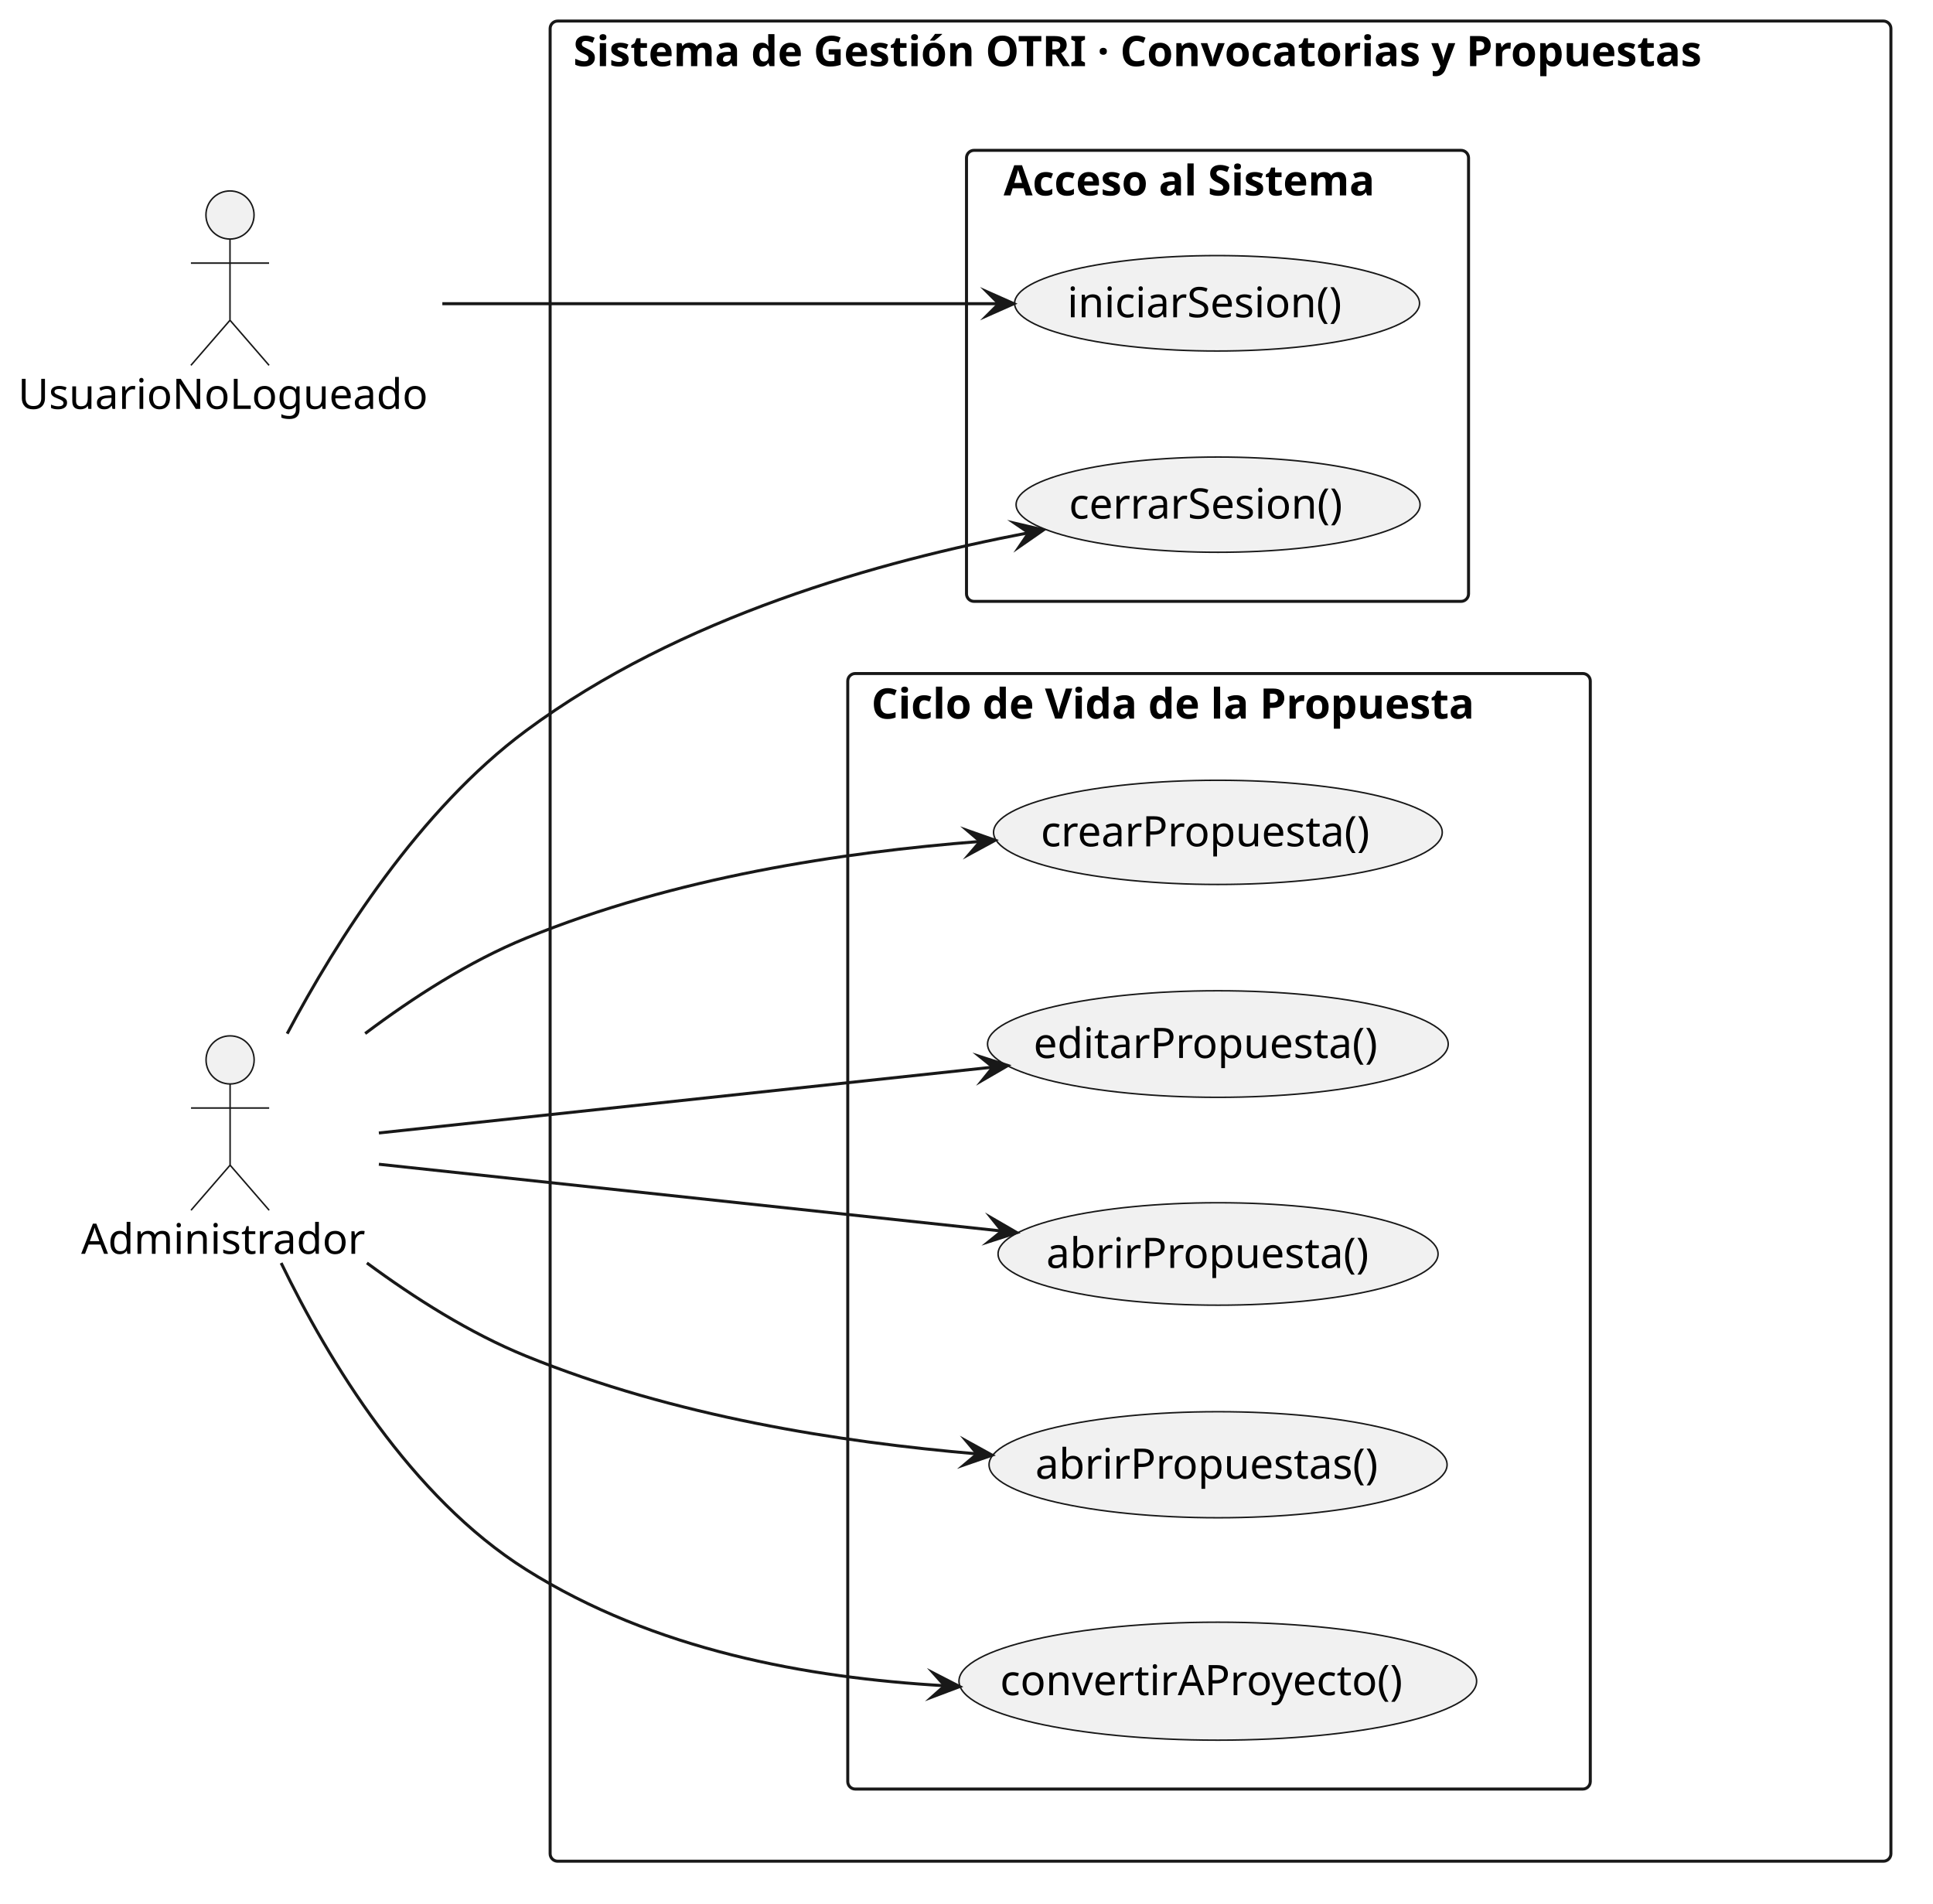
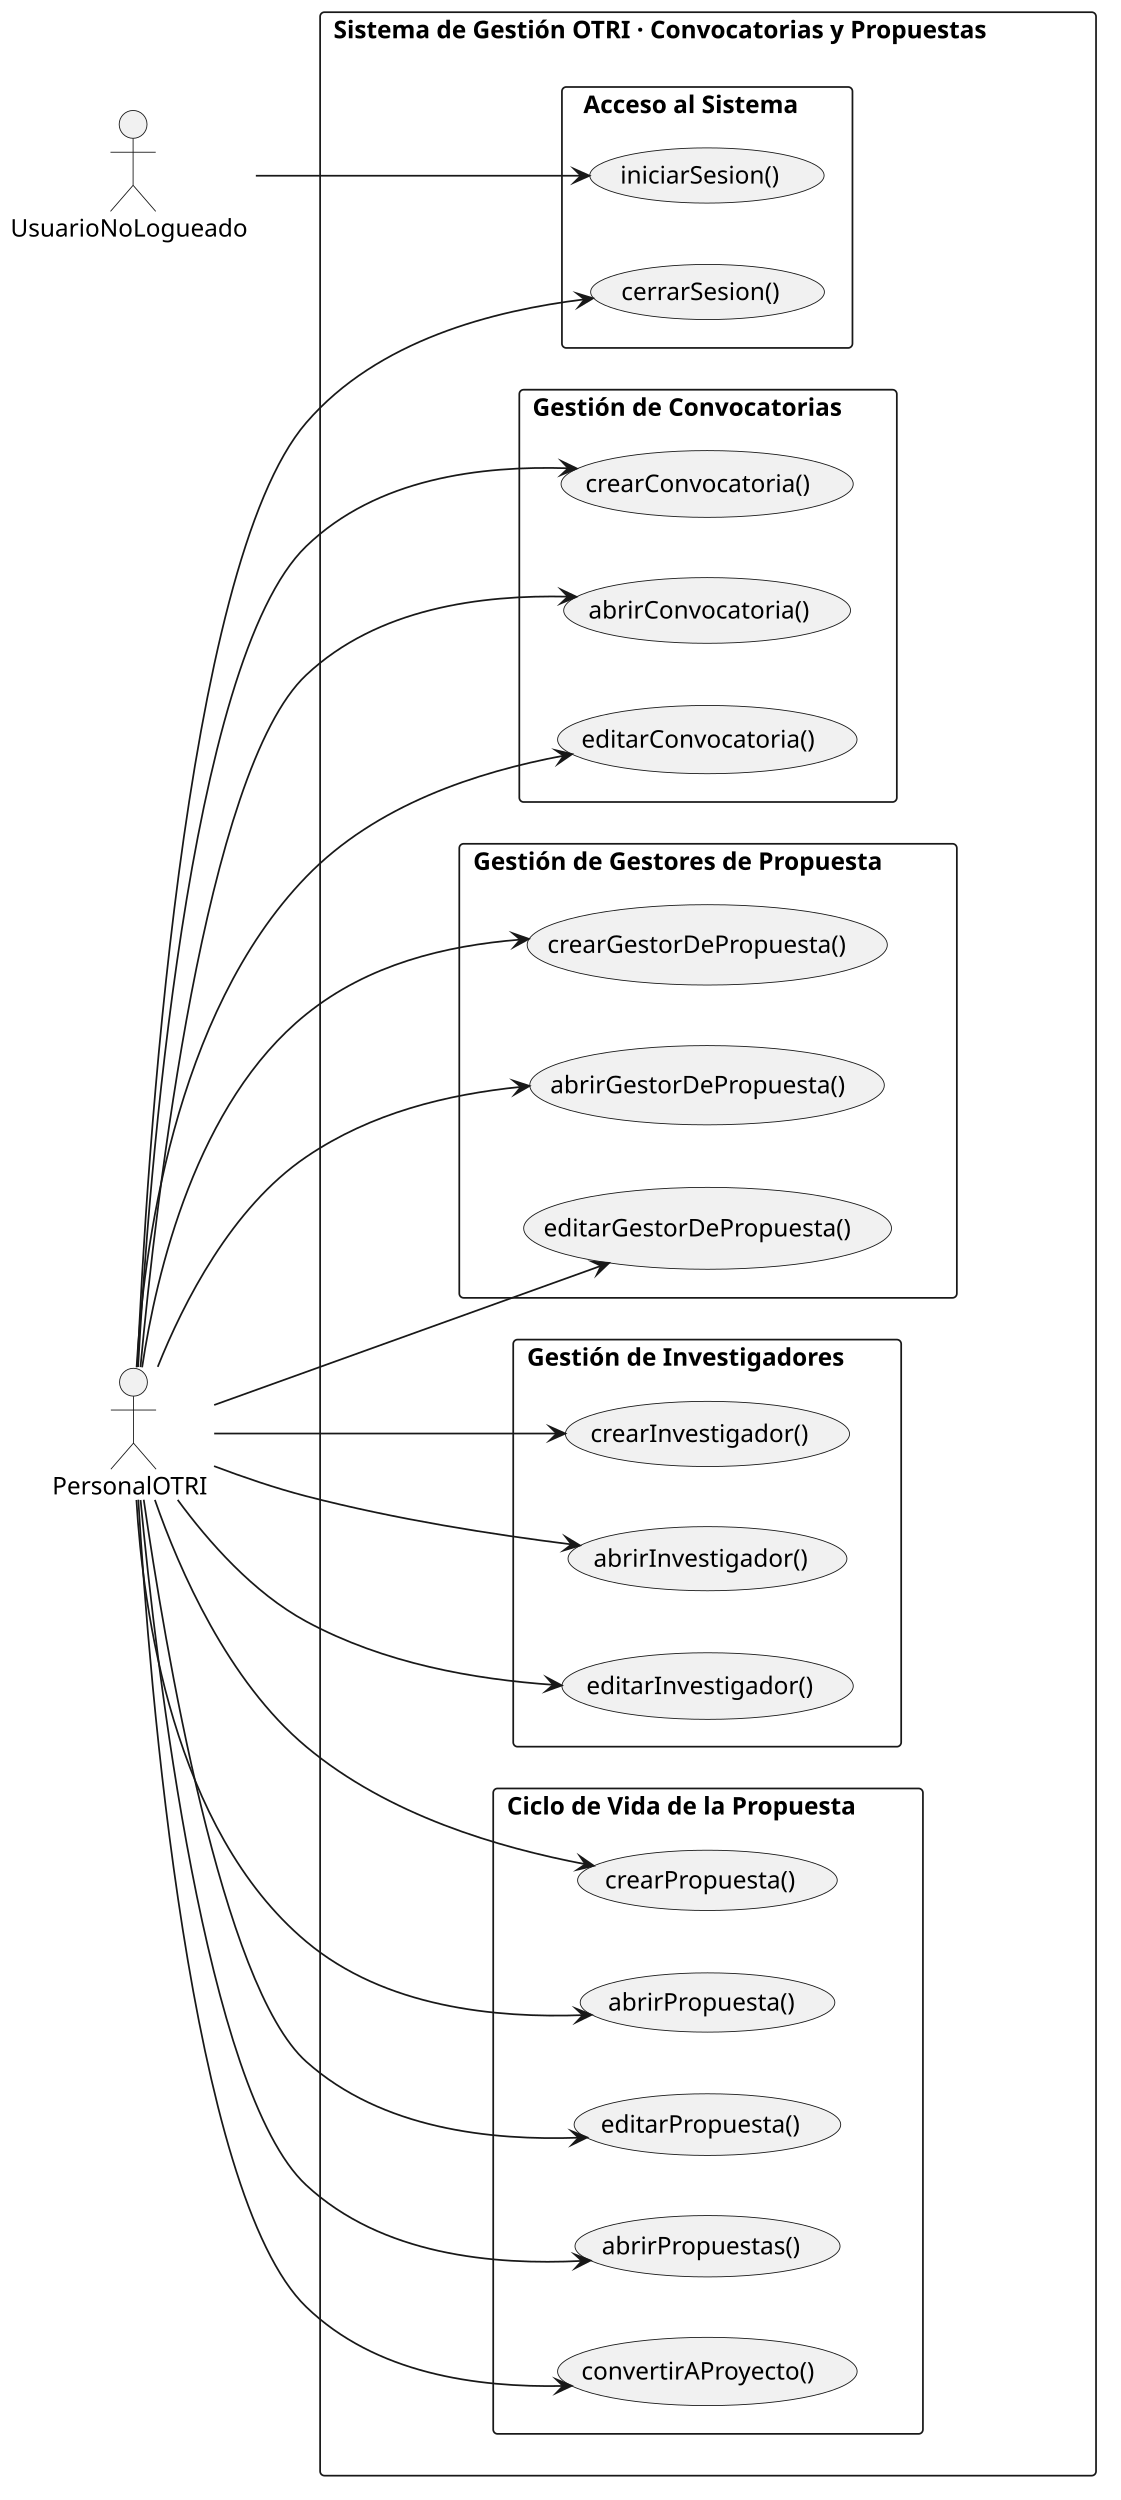
- <svg xmlns="http://www.w3.org/2000/svg" version="1.1" data-diagram-type="DESCRIPTION" style="width:643px;height:633px;background:#FFFFFF;" width="643px" height="633px" viewBox="0 0 643 633" zoomAndPan="magnify" preserveAspectRatio="none" contentStyleType="text/css">
+ <svg xmlns="http://www.w3.org/2000/svg" version="1.1" data-diagram-type="DESCRIPTION" style="width:644px;height:1437px;background:#FFFFFF;" width="644px" height="1437px" viewBox="0 0 644 1437" zoomAndPan="magnify" preserveAspectRatio="none" contentStyleType="text/css">
  <defs />
  <g font-family="sans-serif" lengthAdjust="spacing">
-     <g class="cluster" data-qualified-name="Sistema de Gesti.n OTRI . Convocatorias y Propuestas" id="ent0003" data-source-line="5">
-       <rect x="183" y="7" width="446" height="612" fill="none" style="stroke:#181818;stroke-width:1;" rx="2.5" ry="2.5" />
-       <text x="190.716" y="21.995" fill="#000" font-size="14" textLength="430.568" font-weight="700">Sistema de Gestión OTRI · Convocatorias y Propuestas</text>
+     <g class="cluster" data-qualified-name="Sistema de Gesti.n OTRI . Convocatorias y Propuestas" id="ent0003" data-source-line="6">
+       <rect x="184" y="7" width="446" height="1416" fill="none" style="stroke:#181818;stroke-width:1;" rx="2.5" ry="2.5" />
+       <text x="191.716" y="21.995" fill="#000" font-size="14" textLength="430.568" font-weight="700">Sistema de Gestión OTRI · Convocatorias y Propuestas</text>
    </g>
-     <g class="cluster" data-qualified-name="Sistema de Gesti.n OTRI . Convocatorias y Propuestas.Acceso al Sistema" id="ent0004" data-source-line="6">
-       <rect x="321.5" y="50" width="167" height="150" fill="none" style="stroke:#181818;stroke-width:1;" rx="2.5" ry="2.5" />
-       <text x="333.845" y="64.995" fill="#000" font-size="14" textLength="142.311" font-weight="700">Acceso al Sistema</text>
+     <g class="cluster" data-qualified-name="Sistema de Gesti.n OTRI . Convocatorias y Propuestas.Acceso al Sistema" id="ent0004" data-source-line="7">
+       <rect x="323" y="50" width="167" height="150" fill="none" style="stroke:#181818;stroke-width:1;" rx="2.5" ry="2.5" />
+       <text x="335.345" y="64.995" fill="#000" font-size="14" textLength="142.311" font-weight="700">Acceso al Sistema</text>
    </g>
-     <g class="cluster" data-qualified-name="Sistema de Gesti.n OTRI . Convocatorias y Propuestas.Ciclo de Vida de la Propuesta" id="ent0007" data-source-line="11">
-       <rect x="282" y="224" width="247" height="371" fill="none" style="stroke:#181818;stroke-width:1;" rx="2.5" ry="2.5" />
-       <text x="289.86" y="238.995" fill="#000" font-size="14" textLength="231.28" font-weight="700">Ciclo de Vida de la Propuesta</text>
+     <g class="cluster" data-qualified-name="Sistema de Gesti.n OTRI . Convocatorias y Propuestas.Gesti.n de Convocatorias" id="ent0007" data-source-line="11">
+       <rect x="298.5" y="224" width="217" height="237" fill="none" style="stroke:#181818;stroke-width:1;" rx="2.5" ry="2.5" />
+       <text x="306.098" y="238.995" fill="#000" font-size="14" textLength="201.804" font-weight="700">Gestión de Convocatorias</text>
    </g>
-     <g class="entity" data-qualified-name="Sistema de Gesti.n OTRI . Convocatorias y Propuestas.Acceso al Sistema.iniciarSesion" id="ent0005" data-source-line="7">
-       <ellipse cx="404.85" cy="100.87" rx="67.35" ry="15.87" fill="#F1F1F1" style="stroke:#181818;stroke-width:0.5;" />
-       <text x="355.04" y="105.519" fill="#000" font-size="14" textLength="99.62">iniciarSesion()</text>
+     <g class="cluster" data-qualified-name="Sistema de Gesti.n OTRI . Convocatorias y Propuestas.Gesti.n de Gestores de Propuesta" id="ent0011" data-source-line="16">
+       <rect x="264" y="485" width="286" height="261" fill="none" style="stroke:#181818;stroke-width:1;" rx="2.5" ry="2.5" />
+       <text x="271.987" y="499.995" fill="#000" font-size="14" textLength="270.026" font-weight="700">Gestión de Gestores de Propuesta</text>
    </g>
-     <g class="entity" data-qualified-name="Sistema de Gesti.n OTRI . Convocatorias y Propuestas.Acceso al Sistema.cerrarSesion" id="ent0006" data-source-line="8">
-       <ellipse cx="405.189" cy="167.838" rx="67.189" ry="15.838" fill="#F1F1F1" style="stroke:#181818;stroke-width:0.5;" />
-       <text x="355.588" y="172.486" fill="#000" font-size="14" textLength="99.203">cerrarSesion()</text>
+     <g class="cluster" data-qualified-name="Sistema de Gesti.n OTRI . Convocatorias y Propuestas.Gesti.n de Investigadores" id="ent0015" data-source-line="21">
+       <rect x="295" y="770" width="223" height="234" fill="none" style="stroke:#181818;stroke-width:1;" rx="2.5" ry="2.5" />
+       <text x="302.939" y="784.995" fill="#000" font-size="14" textLength="207.122" font-weight="700">Gestión de Investigadores</text>
    </g>
-     <g class="entity" data-qualified-name="Sistema de Gesti.n OTRI . Convocatorias y Propuestas.Ciclo de Vida de la Propuesta.formalizarPropuesta" id="ent0008" data-source-line="12">
-       <ellipse cx="405.128" cy="276.826" rx="74.628" ry="17.326" fill="#F1F1F1" style="stroke:#181818;stroke-width:0.5;" />
-       <text x="346.216" y="281.474" fill="#000" font-size="14" textLength="117.824">crearPropuesta()</text>
+     <g class="cluster" data-qualified-name="Sistema de Gesti.n OTRI . Convocatorias y Propuestas.Ciclo de Vida de la Propuesta" id="ent0019" data-source-line="26">
+       <rect x="283.5" y="1028" width="247" height="371" fill="none" style="stroke:#181818;stroke-width:1;" rx="2.5" ry="2.5" />
+       <text x="291.36" y="1042.995" fill="#000" font-size="14" textLength="231.28" font-weight="700">Ciclo de Vida de la Propuesta</text>
    </g>
-     <g class="entity" data-qualified-name="Sistema de Gesti.n OTRI . Convocatorias y Propuestas.Ciclo de Vida de la Propuesta.editarPropuesta" id="ent0009" data-source-line="13">
-       <ellipse cx="405.12" cy="347.224" rx="76.62" ry="17.724" fill="#F1F1F1" style="stroke:#181818;stroke-width:0.5;" />
-       <text x="343.801" y="351.872" fill="#000" font-size="14" textLength="122.637">editarPropuesta()</text>
+     <g class="entity" data-qualified-name="Sistema de Gesti.n OTRI . Convocatorias y Propuestas.Acceso al Sistema.iniciarSesion" id="ent0005" data-source-line="8">
+       <ellipse cx="406.35" cy="100.87" rx="67.35" ry="15.87" fill="#F1F1F1" style="stroke:#181818;stroke-width:0.5;" />
+       <text x="356.54" y="105.519" fill="#000" font-size="14" textLength="99.62">iniciarSesion()</text>
    </g>
-     <g class="entity" data-qualified-name="Sistema de Gesti.n OTRI . Convocatorias y Propuestas.Ciclo de Vida de la Propuesta.abrirPropuesta" id="ent0010" data-source-line="14">
-       <ellipse cx="405.182" cy="417.036" rx="73.182" ry="17.036" fill="#F1F1F1" style="stroke:#181818;stroke-width:0.5;" />
-       <text x="348.037" y="421.685" fill="#000" font-size="14" textLength="114.29">abrirPropuesta()</text>
+     <g class="entity" data-qualified-name="Sistema de Gesti.n OTRI . Convocatorias y Propuestas.Acceso al Sistema.cerrarSesion" id="ent0006" data-source-line="9">
+       <ellipse cx="406.689" cy="167.838" rx="67.189" ry="15.838" fill="#F1F1F1" style="stroke:#181818;stroke-width:0.5;" />
+       <text x="357.088" y="172.486" fill="#000" font-size="14" textLength="99.203">cerrarSesion()</text>
    </g>
-     <g class="entity" data-qualified-name="Sistema de Gesti.n OTRI . Convocatorias y Propuestas.Ciclo de Vida de la Propuesta.abrirPropuestas" id="ent0011" data-source-line="15">
-       <ellipse cx="405.182" cy="487.136" rx="76.182" ry="17.636" fill="#F1F1F1" style="stroke:#181818;stroke-width:0.5;" />
-       <text x="344.39" y="491.785" fill="#000" font-size="14" textLength="121.584">abrirPropuestas()</text>
+     <g class="entity" data-qualified-name="Sistema de Gesti.n OTRI . Convocatorias y Propuestas.Gesti.n de Convocatorias.crearConvocatoria" id="ent0008" data-source-line="12">
+       <ellipse cx="406.47" cy="278.194" rx="83.97" ry="19.194" fill="#F1F1F1" style="stroke:#181818;stroke-width:0.5;" />
+       <text x="336.497" y="282.842" fill="#000" font-size="14" textLength="139.945">crearConvocatoria()</text>
    </g>
-     <g class="entity" data-qualified-name="Sistema de Gesti.n OTRI . Convocatorias y Propuestas.Ciclo de Vida de la Propuesta.convertirAProyecto" id="ent0012" data-source-line="16">
-       <ellipse cx="405.094" cy="559.119" rx="86.094" ry="19.619" fill="#F1F1F1" style="stroke:#181818;stroke-width:0.5;" />
-       <text x="332.674" y="563.767" fill="#000" font-size="14" textLength="144.84">convertirAProyecto()</text>
+     <g class="entity" data-qualified-name="Sistema de Gesti.n OTRI . Convocatorias y Propuestas.Gesti.n de Convocatorias.abrirConvocatoria" id="ent0009" data-source-line="13">
+       <ellipse cx="406.448" cy="350.89" rx="82.448" ry="18.89" fill="#F1F1F1" style="stroke:#181818;stroke-width:0.5;" />
+       <text x="338.242" y="355.538" fill="#000" font-size="14" textLength="136.411">abrirConvocatoria()</text>
    </g>
-     <g class="entity" data-qualified-name="UsuarioNoLogueado" id="ent0001" data-source-line="3">
+     <g class="entity" data-qualified-name="Sistema de Gesti.n OTRI . Convocatorias y Propuestas.Gesti.n de Convocatorias.editarConvocatoria" id="ent0010" data-source-line="14">
+       <ellipse cx="406.558" cy="425.112" rx="86.058" ry="19.612" fill="#F1F1F1" style="stroke:#181818;stroke-width:0.5;" />
+       <text x="334.179" y="429.76" fill="#000" font-size="14" textLength="144.758">editarConvocatoria()</text>
+     </g>
+     <g class="entity" data-qualified-name="Sistema de Gesti.n OTRI . Convocatorias y Propuestas.Gesti.n de Gestores de Propuesta.crearGestorDePropuesta" id="ent0012" data-source-line="17">
+       <ellipse cx="406.519" cy="543.104" rx="103.519" ry="23.104" fill="#F1F1F1" style="stroke:#181818;stroke-width:0.5;" />
+       <text x="314.627" y="547.752" fill="#000" font-size="14" textLength="183.784">crearGestorDePropuesta()</text>
+     </g>
+     <g class="entity" data-qualified-name="Sistema de Gesti.n OTRI . Convocatorias y Propuestas.Gesti.n de Gestores de Propuesta.abrirGestorDePropuesta" id="ent0013" data-source-line="18">
+       <ellipse cx="406.406" cy="623.781" rx="101.906" ry="22.781" fill="#F1F1F1" style="stroke:#181818;stroke-width:0.5;" />
+       <text x="316.281" y="628.43" fill="#000" font-size="14" textLength="180.25">abrirGestorDePropuesta()</text>
+     </g>
+     <g class="entity" data-qualified-name="Sistema de Gesti.n OTRI . Convocatorias y Propuestas.Gesti.n de Gestores de Propuesta.editarGestorDePropuesta" id="ent0014" data-source-line="19">
+       <ellipse cx="406.723" cy="706.045" rx="105.723" ry="23.545" fill="#F1F1F1" style="stroke:#181818;stroke-width:0.5;" />
+       <text x="312.425" y="710.693" fill="#000" font-size="14" textLength="188.597">editarGestorDePropuesta()</text>
+     </g>
+     <g class="entity" data-qualified-name="Sistema de Gesti.n OTRI . Convocatorias y Propuestas.Gesti.n de Investigadores.crearInvestigador" id="ent0016" data-source-line="22">
+       <ellipse cx="406.66" cy="824.232" rx="81.66" ry="18.732" fill="#F1F1F1" style="stroke:#181818;stroke-width:0.5;" />
+       <text x="339.374" y="828.88" fill="#000" font-size="14" textLength="134.572">crearInvestigador()</text>
+     </g>
+     <g class="entity" data-qualified-name="Sistema de Gesti.n OTRI . Convocatorias y Propuestas.Gesti.n de Investigadores.abrirInvestigador" id="ent0017" data-source-line="23">
+       <ellipse cx="406.654" cy="895.931" rx="80.154" ry="18.431" fill="#F1F1F1" style="stroke:#181818;stroke-width:0.5;" />
+       <text x="341.135" y="900.579" fill="#000" font-size="14" textLength="131.038">abrirInvestigador()</text>
+     </g>
+     <g class="entity" data-qualified-name="Sistema de Gesti.n OTRI . Convocatorias y Propuestas.Gesti.n de Investigadores.editarInvestigador" id="ent0018" data-source-line="24">
+       <ellipse cx="406.728" cy="969.146" rx="83.728" ry="19.146" fill="#F1F1F1" style="stroke:#181818;stroke-width:0.5;" />
+       <text x="337.035" y="973.794" fill="#000" font-size="14" textLength="139.385">editarInvestigador()</text>
+     </g>
+     <g class="entity" data-qualified-name="Sistema de Gesti.n OTRI . Convocatorias y Propuestas.Ciclo de Vida de la Propuesta.crearPropuesta" id="ent0020" data-source-line="27">
+       <ellipse cx="406.628" cy="1080.826" rx="74.628" ry="17.326" fill="#F1F1F1" style="stroke:#181818;stroke-width:0.5;" />
+       <text x="347.716" y="1085.474" fill="#000" font-size="14" textLength="117.824">crearPropuesta()</text>
+     </g>
+     <g class="entity" data-qualified-name="Sistema de Gesti.n OTRI . Convocatorias y Propuestas.Ciclo de Vida de la Propuesta.abrirPropuesta" id="ent0021" data-source-line="28">
+       <ellipse cx="406.682" cy="1151.036" rx="73.182" ry="17.036" fill="#F1F1F1" style="stroke:#181818;stroke-width:0.5;" />
+       <text x="349.537" y="1155.685" fill="#000" font-size="14" textLength="114.29">abrirPropuesta()</text>
+     </g>
+     <g class="entity" data-qualified-name="Sistema de Gesti.n OTRI . Convocatorias y Propuestas.Ciclo de Vida de la Propuesta.editarPropuesta" id="ent0022" data-source-line="29">
+       <ellipse cx="406.62" cy="1221.224" rx="76.62" ry="17.724" fill="#F1F1F1" style="stroke:#181818;stroke-width:0.5;" />
+       <text x="345.301" y="1225.872" fill="#000" font-size="14" textLength="122.637">editarPropuesta()</text>
+     </g>
+     <g class="entity" data-qualified-name="Sistema de Gesti.n OTRI . Convocatorias y Propuestas.Ciclo de Vida de la Propuesta.abrirPropuestas" id="ent0023" data-source-line="30">
+       <ellipse cx="406.682" cy="1291.136" rx="76.182" ry="17.636" fill="#F1F1F1" style="stroke:#181818;stroke-width:0.5;" />
+       <text x="345.89" y="1295.785" fill="#000" font-size="14" textLength="121.584">abrirPropuestas()</text>
+     </g>
+     <g class="entity" data-qualified-name="Sistema de Gesti.n OTRI . Convocatorias y Propuestas.Ciclo de Vida de la Propuesta.convertirAProyecto" id="ent0024" data-source-line="31">
+       <ellipse cx="406.594" cy="1363.119" rx="86.094" ry="19.619" fill="#F1F1F1" style="stroke:#181818;stroke-width:0.5;" />
+       <text x="334.174" y="1367.767" fill="#000" font-size="14" textLength="144.84">convertirAProyecto()</text>
+     </g>
+     <g class="entity" data-qualified-name="UsuarioNoLogueado" id="ent0001" data-source-line="4">
      <ellipse cx="76.506" cy="71.5" rx="8" ry="8" fill="#F1F1F1" style="stroke:#181818;stroke-width:0.5;" />
      <path d="M76.506,79.5 L76.506,106.5 M63.506,87.5 L89.506,87.5 M76.506,106.5 L63.506,121.5 M76.506,106.5 L89.506,121.5" style="stroke:#181818;stroke-width:0.5;" fill="none" />
      <text x="6" y="135.995" fill="#000" font-size="14" textLength="141.012">UsuarioNoLogueado</text>
    </g>
-     <g class="entity" data-qualified-name="Administrador" id="ent0002" data-source-line="4">
-       <ellipse cx="76.54" cy="352.5" rx="8" ry="8" fill="#F1F1F1" style="stroke:#181818;stroke-width:0.5;" />
-       <path d="M76.54,360.5 L76.54,387.5 M63.54,368.5 L89.54,368.5 M76.54,387.5 L63.54,402.5 M76.54,387.5 L89.54,402.5" style="stroke:#181818;stroke-width:0.5;" fill="none" />
-       <text x="27" y="416.995" fill="#000" font-size="14" textLength="99.08">Administrador</text>
+     <g class="entity" data-qualified-name="PersonalOTRI" id="ent0002" data-source-line="5">
+       <ellipse cx="76.72" cy="794.5" rx="8" ry="8" fill="#F1F1F1" style="stroke:#181818;stroke-width:0.5;" />
+       <path d="M76.72,802.5 L76.72,829.5 M63.72,810.5 L89.72,810.5 M76.72,829.5 L63.72,844.5 M76.72,829.5 L89.72,844.5" style="stroke:#181818;stroke-width:0.5;" fill="none" />
+       <text x="30" y="858.995" fill="#000" font-size="14" textLength="93.44">PersonalOTRI</text>
    </g>
-     <g class="link" data-entity-1="ent0001" data-entity-2="ent0005" id="lnk13" data-source-line="19" data-link-type="dependency">
-       <path d="M147.14,101 C203.33,101 276.86,101 332.25,101" style="stroke:#181818;stroke-width:1;" fill="none" id="UsuarioNoLogueado-to-iniciarSesion" />
-       <polygon points="337.25,101,328.25,97,332.25,101,328.25,105,337.25,101" fill="#181818" style="stroke:#181818;stroke-width:1;stroke-linejoin:miter;stroke-miterlimit:10;" />
+     <g class="link" data-entity-1="ent0001" data-entity-2="ent0005" id="lnk25" data-source-line="34" data-link-type="dependency">
+       <path d="M147.06,101 C203.66,101 278.03,101 333.84,101" style="stroke:#181818;stroke-width:1;" fill="none" id="UsuarioNoLogueado-to-iniciarSesion" />
+       <polygon points="338.84,101,329.84,97,333.84,101,329.84,105,338.84,101" fill="#181818" style="stroke:#181818;stroke-width:1;stroke-linejoin:miter;stroke-miterlimit:10;" />
    </g>
-     <g class="link" data-entity-1="ent0002" data-entity-2="ent0006" id="lnk14" data-source-line="20" data-link-type="dependency">
-       <path d="M95.53,343.78 C112.11,312.52 139.48,269.33 175,243 C226.26,205.01 292.799,186.608 342.199,177.178" style="stroke:#181818;stroke-width:1;" fill="none" id="Administrador-to-cerrarSesion" />
-       <polygon points="347.11,176.24,337.52,173.998,342.199,177.178,339.02,181.857,347.11,176.24" fill="#181818" style="stroke:#181818;stroke-width:1;stroke-linejoin:miter;stroke-miterlimit:10;" />
+     <g class="link" data-entity-1="ent0002" data-entity-2="ent0006" id="lnk26" data-source-line="35" data-link-type="dependency">
+       <path d="M78.95,785.69 C84.11,669.68 105.19,325.14 176,243 C216.98,195.46 283.587,178.478 335.937,172.068" style="stroke:#181818;stroke-width:1;" fill="none" id="PersonalOTRI-to-cerrarSesion" />
+       <polygon points="340.9,171.46,331.481,168.583,335.937,172.068,332.453,176.524,340.9,171.46" fill="#181818" style="stroke:#181818;stroke-width:1;stroke-linejoin:miter;stroke-miterlimit:10;" />
    </g>
-     <g class="link" data-entity-1="ent0002" data-entity-2="ent0008" id="lnk15" data-source-line="21" data-link-type="dependency">
-       <path d="M121.47,343.73 C137.37,331.78 156.09,319.71 175,312 C224.72,291.73 279.875,283.472 326.045,279.842" style="stroke:#181818;stroke-width:1;" fill="none" id="Administrador-to-formalizarPropuesta" />
-       <polygon points="331.03,279.45,321.744,276.168,326.045,279.842,322.371,284.143,331.03,279.45" fill="#181818" style="stroke:#181818;stroke-width:1;stroke-linejoin:miter;stroke-miterlimit:10;" />
+     <g class="link" data-entity-1="ent0002" data-entity-2="ent0008" id="lnk27" data-source-line="36" data-link-type="dependency">
+       <path d="M79.36,785.74 C85.4,678.67 108.12,379.53 176,314 C216.55,274.85 276.222,267.562 326.592,269.152" style="stroke:#181818;stroke-width:1;" fill="none" id="PersonalOTRI-to-crearConvocatoria" />
+       <polygon points="331.59,269.31,322.721,265.028,326.592,269.152,322.468,273.024,331.59,269.31" fill="#181818" style="stroke:#181818;stroke-width:1;stroke-linejoin:miter;stroke-miterlimit:10;" />
    </g>
-     <g class="link" data-entity-1="ent0002" data-entity-2="ent0009" id="lnk16" data-source-line="22" data-link-type="dependency">
-       <path d="M126.03,376.8 C181.45,370.86 267.578,361.623 330.288,354.903" style="stroke:#181818;stroke-width:1;" fill="none" id="Administrador-to-editarPropuesta" />
-       <polygon points="335.26,354.37,325.885,351.352,330.288,354.903,326.737,359.306,335.26,354.37" fill="#181818" style="stroke:#181818;stroke-width:1;stroke-linejoin:miter;stroke-miterlimit:10;" />
+     <g class="link" data-entity-1="ent0002" data-entity-2="ent0009" id="lnk28" data-source-line="37" data-link-type="dependency">
+       <path d="M80.74,785.82 C89.67,689.89 117.96,442.53 176,388 C216.96,349.52 276.261,341.839 326.401,342.949" style="stroke:#181818;stroke-width:1;" fill="none" id="PersonalOTRI-to-abrirConvocatoria" />
+       <polygon points="331.4,343.06,322.491,338.862,326.401,342.949,322.314,346.86,331.4,343.06" fill="#181818" style="stroke:#181818;stroke-width:1;stroke-linejoin:miter;stroke-miterlimit:10;" />
    </g>
-     <g class="link" data-entity-1="ent0002" data-entity-2="ent0010" id="lnk17" data-source-line="23" data-link-type="dependency">
-       <path d="M126.03,387.2 C182.34,393.24 270.508,402.687 333.288,409.417" style="stroke:#181818;stroke-width:1;" fill="none" id="Administrador-to-abrirPropuesta" />
-       <polygon points="338.26,409.95,329.738,405.013,333.288,409.417,328.885,412.968,338.26,409.95" fill="#181818" style="stroke:#181818;stroke-width:1;stroke-linejoin:miter;stroke-miterlimit:10;" />
+     <g class="link" data-entity-1="ent0002" data-entity-2="ent0010" id="lnk29" data-source-line="38" data-link-type="dependency">
+       <path d="M78.51,785.94 C82.32,719.75 99.6,582.95 176,504 C216.14,462.51 274.136,443.722 323.946,434.372" style="stroke:#181818;stroke-width:1;" fill="none" id="PersonalOTRI-to-editarConvocatoria" />
+       <polygon points="328.86,433.45,319.277,431.179,323.946,434.372,320.752,439.042,328.86,433.45" fill="#181818" style="stroke:#181818;stroke-width:1;stroke-linejoin:miter;stroke-miterlimit:10;" />
    </g>
-     <g class="link" data-entity-1="ent0002" data-entity-2="ent0011" id="lnk18" data-source-line="24" data-link-type="dependency">
-       <path d="M122.05,420.03 C137.85,431.69 156.36,443.43 175,451 C224.4,471.07 279.028,479.582 325.048,483.532" style="stroke:#181818;stroke-width:1;" fill="none" id="Administrador-to-abrirPropuestas" />
-       <polygon points="330.03,483.96,321.405,479.205,325.048,483.532,320.721,487.176,330.03,483.96" fill="#181818" style="stroke:#181818;stroke-width:1;stroke-linejoin:miter;stroke-miterlimit:10;" />
+     <g class="link" data-entity-1="ent0002" data-entity-2="ent0012" id="lnk30" data-source-line="39" data-link-type="dependency">
+       <path d="M81.7,785.93 C89.8,731.89 112.79,633.87 176,583 C211.6,554.35 255.506,543.592 299.016,540.082" style="stroke:#181818;stroke-width:1;" fill="none" id="PersonalOTRI-to-crearGestorDePropuesta" />
+       <polygon points="304,539.68,294.708,536.417,299.016,540.082,295.351,544.391,304,539.68" fill="#181818" style="stroke:#181818;stroke-width:1;stroke-linejoin:miter;stroke-miterlimit:10;" />
    </g>
-     <g class="link" data-entity-1="ent0002" data-entity-2="ent0012" id="lnk19" data-source-line="25" data-link-type="dependency">
-       <path d="M93.52,420.04 C109.3,452.58 136.64,497.88 175,522 C217.7,548.85 268.438,557.992 314.238,560.632" style="stroke:#181818;stroke-width:1;" fill="none" id="Administrador-to-convertirAProyecto" />
-       <polygon points="319.23,560.92,310.475,556.409,314.238,560.632,310.015,564.395,319.23,560.92" fill="#181818" style="stroke:#181818;stroke-width:1;stroke-linejoin:miter;stroke-miterlimit:10;" />
+     <g class="link" data-entity-1="ent0002" data-entity-2="ent0013" id="lnk31" data-source-line="40" data-link-type="dependency">
+       <path d="M90.67,785.66 C105.46,748.66 133.15,694.09 176,665 C213.34,639.65 256.716,629.112 299.396,624.722" style="stroke:#181818;stroke-width:1;" fill="none" id="PersonalOTRI-to-abrirGestorDePropuesta" />
+       <polygon points="304.37,624.21,295.008,621.152,299.396,624.722,295.827,629.11,304.37,624.21" fill="#181818" style="stroke:#181818;stroke-width:1;stroke-linejoin:miter;stroke-miterlimit:10;" />
+     </g>
+     <g class="link" data-entity-1="ent0002" data-entity-2="ent0014" id="lnk32" data-source-line="41" data-link-type="dependency">
+       <path d="M123.11,807.59 C182.52,786.22 281.605,750.573 345.445,727.603" style="stroke:#181818;stroke-width:1;" fill="none" id="PersonalOTRI-to-editarGestorDePropuesta" />
+       <polygon points="350.15,725.91,340.327,725.193,345.445,727.603,343.036,732.721,350.15,725.91" fill="#181818" style="stroke:#181818;stroke-width:1;stroke-linejoin:miter;stroke-miterlimit:10;" />
+     </g>
+     <g class="link" data-entity-1="ent0002" data-entity-2="ent0016" id="lnk33" data-source-line="42" data-link-type="dependency">
+       <path d="M123.11,824 C175.21,824 256.45,824 319.95,824" style="stroke:#181818;stroke-width:1;" fill="none" id="PersonalOTRI-to-crearInvestigador" />
+       <polygon points="324.95,824,315.95,820,319.95,824,315.95,828,324.95,824" fill="#181818" style="stroke:#181818;stroke-width:1;stroke-linejoin:miter;stroke-miterlimit:10;" />
+     </g>
+     <g class="link" data-entity-1="ent0002" data-entity-2="ent0017" id="lnk34" data-source-line="43" data-link-type="dependency">
+       <path d="M123.02,842.74 C139.49,848.95 158.37,855.44 176,860 C227.93,873.43 282.889,881.996 328.479,887.726" style="stroke:#181818;stroke-width:1;" fill="none" id="PersonalOTRI-to-abrirInvestigador" />
+       <polygon points="333.44,888.35,325.009,883.259,328.479,887.726,324.011,891.196,333.44,888.35" fill="#181818" style="stroke:#181818;stroke-width:1;stroke-linejoin:miter;stroke-miterlimit:10;" />
+     </g>
+     <g class="link" data-entity-1="ent0002" data-entity-2="ent0018" id="lnk35" data-source-line="44" data-link-type="dependency">
+       <path d="M102.13,862.12 C119.74,886.13 145.64,915.59 176,932 C220.82,956.23 272.262,965.207 317.952,968.437" style="stroke:#181818;stroke-width:1;" fill="none" id="PersonalOTRI-to-editarInvestigador" />
+       <polygon points="322.94,968.79,314.244,964.165,317.952,968.437,313.68,972.145,322.94,968.79" fill="#181818" style="stroke:#181818;stroke-width:1;stroke-linejoin:miter;stroke-miterlimit:10;" />
+     </g>
+     <g class="link" data-entity-1="ent0002" data-entity-2="ent0021" id="lnk36" data-source-line="45" data-link-type="dependency">
+       <path d="M78.41,862.18 C82.14,925.52 99.38,1051.67 176,1116 C221.14,1153.9 284.613,1160.098 335.023,1158.298" style="stroke:#181818;stroke-width:1;" fill="none" id="PersonalOTRI-to-abrirPropuesta" />
+       <polygon points="340.02,1158.12,330.883,1154.444,335.023,1158.298,331.168,1162.439,340.02,1158.12" fill="#181818" style="stroke:#181818;stroke-width:1;stroke-linejoin:miter;stroke-miterlimit:10;" />
+     </g>
+     <g class="link" data-entity-1="ent0002" data-entity-2="ent0022" id="lnk37" data-source-line="46" data-link-type="dependency">
+       <path d="M82.63,862.05 C94.7,945.71 127.59,1141.68 176,1185 C219.43,1223.86 281.953,1230.492 332.533,1228.752" style="stroke:#181818;stroke-width:1;" fill="none" id="PersonalOTRI-to-editarPropuesta" />
+       <polygon points="337.53,1228.58,328.398,1224.892,332.533,1228.752,328.673,1232.887,337.53,1228.58" fill="#181818" style="stroke:#181818;stroke-width:1;stroke-linejoin:miter;stroke-miterlimit:10;" />
+     </g>
+     <g class="link" data-entity-1="ent0002" data-entity-2="ent0020" id="lnk38" data-source-line="47" data-link-type="dependency">
+       <path d="M89.03,862.13 C103.21,902.79 131.06,966.39 176,1004 C223.21,1043.52 286.638,1062.087 336.458,1071.547" style="stroke:#181818;stroke-width:1;" fill="none" id="PersonalOTRI-to-crearPropuesta" />
+       <polygon points="341.37,1072.48,333.274,1066.871,336.458,1071.547,331.782,1074.731,341.37,1072.48" fill="#181818" style="stroke:#181818;stroke-width:1;stroke-linejoin:miter;stroke-miterlimit:10;" />
+     </g>
+     <g class="link" data-entity-1="ent0002" data-entity-2="ent0023" id="lnk39" data-source-line="48" data-link-type="dependency">
+       <path d="M80.79,862.21 C89.83,957.59 118.25,1202.31 176,1256 C219.32,1296.27 283.396,1302.119 334.456,1299.569" style="stroke:#181818;stroke-width:1;" fill="none" id="PersonalOTRI-to-abrirPropuestas" />
+       <polygon points="339.45,1299.32,330.262,1295.774,334.456,1299.569,330.661,1303.764,339.45,1299.32" fill="#181818" style="stroke:#181818;stroke-width:1;stroke-linejoin:miter;stroke-miterlimit:10;" />
+     </g>
+     <g class="link" data-entity-1="ent0002" data-entity-2="ent0024" id="lnk40" data-source-line="49" data-link-type="dependency">
+       <path d="M79.49,862.03 C85.85,967.72 109.27,1261.49 176,1326 C215.75,1364.43 273.691,1372.416 323.601,1371.456" style="stroke:#181818;stroke-width:1;" fill="none" id="PersonalOTRI-to-convertirAProyecto" />
+       <polygon points="328.6,1371.36,319.525,1367.534,323.601,1371.456,319.679,1375.532,328.6,1371.36" fill="#181818" style="stroke:#181818;stroke-width:1;stroke-linejoin:miter;stroke-miterlimit:10;" />
    </g>
  </g>
</svg>
